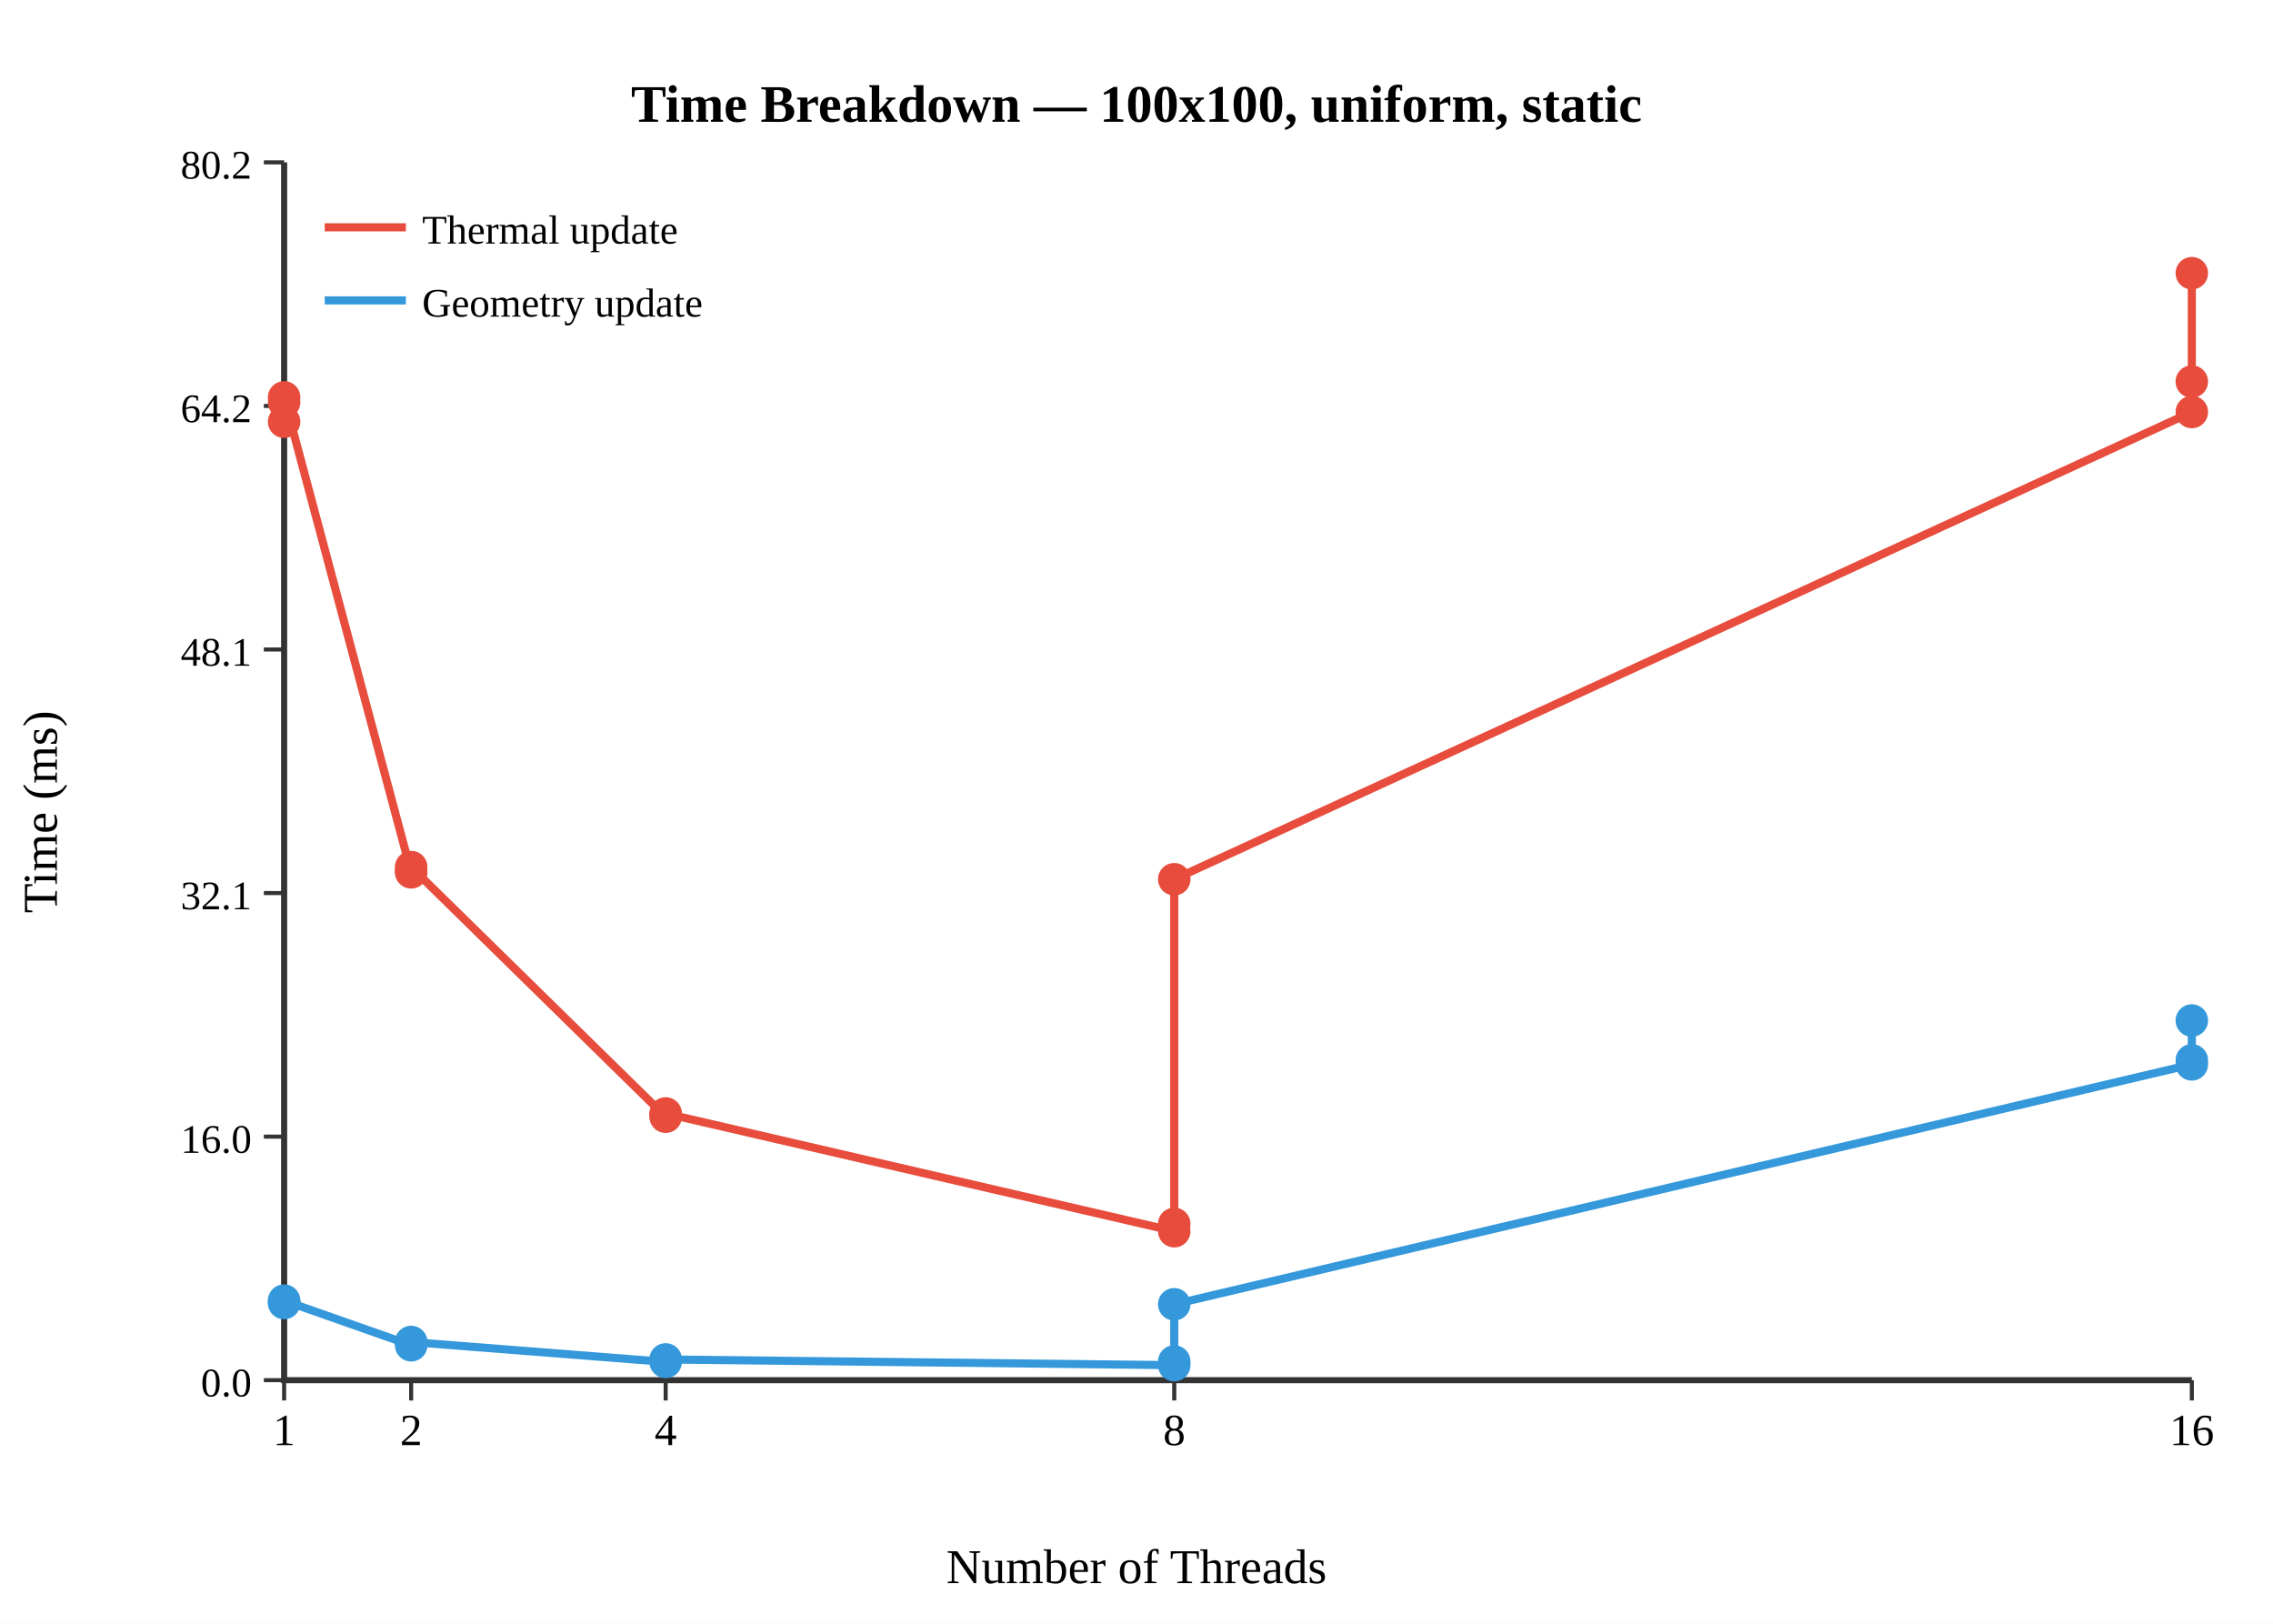
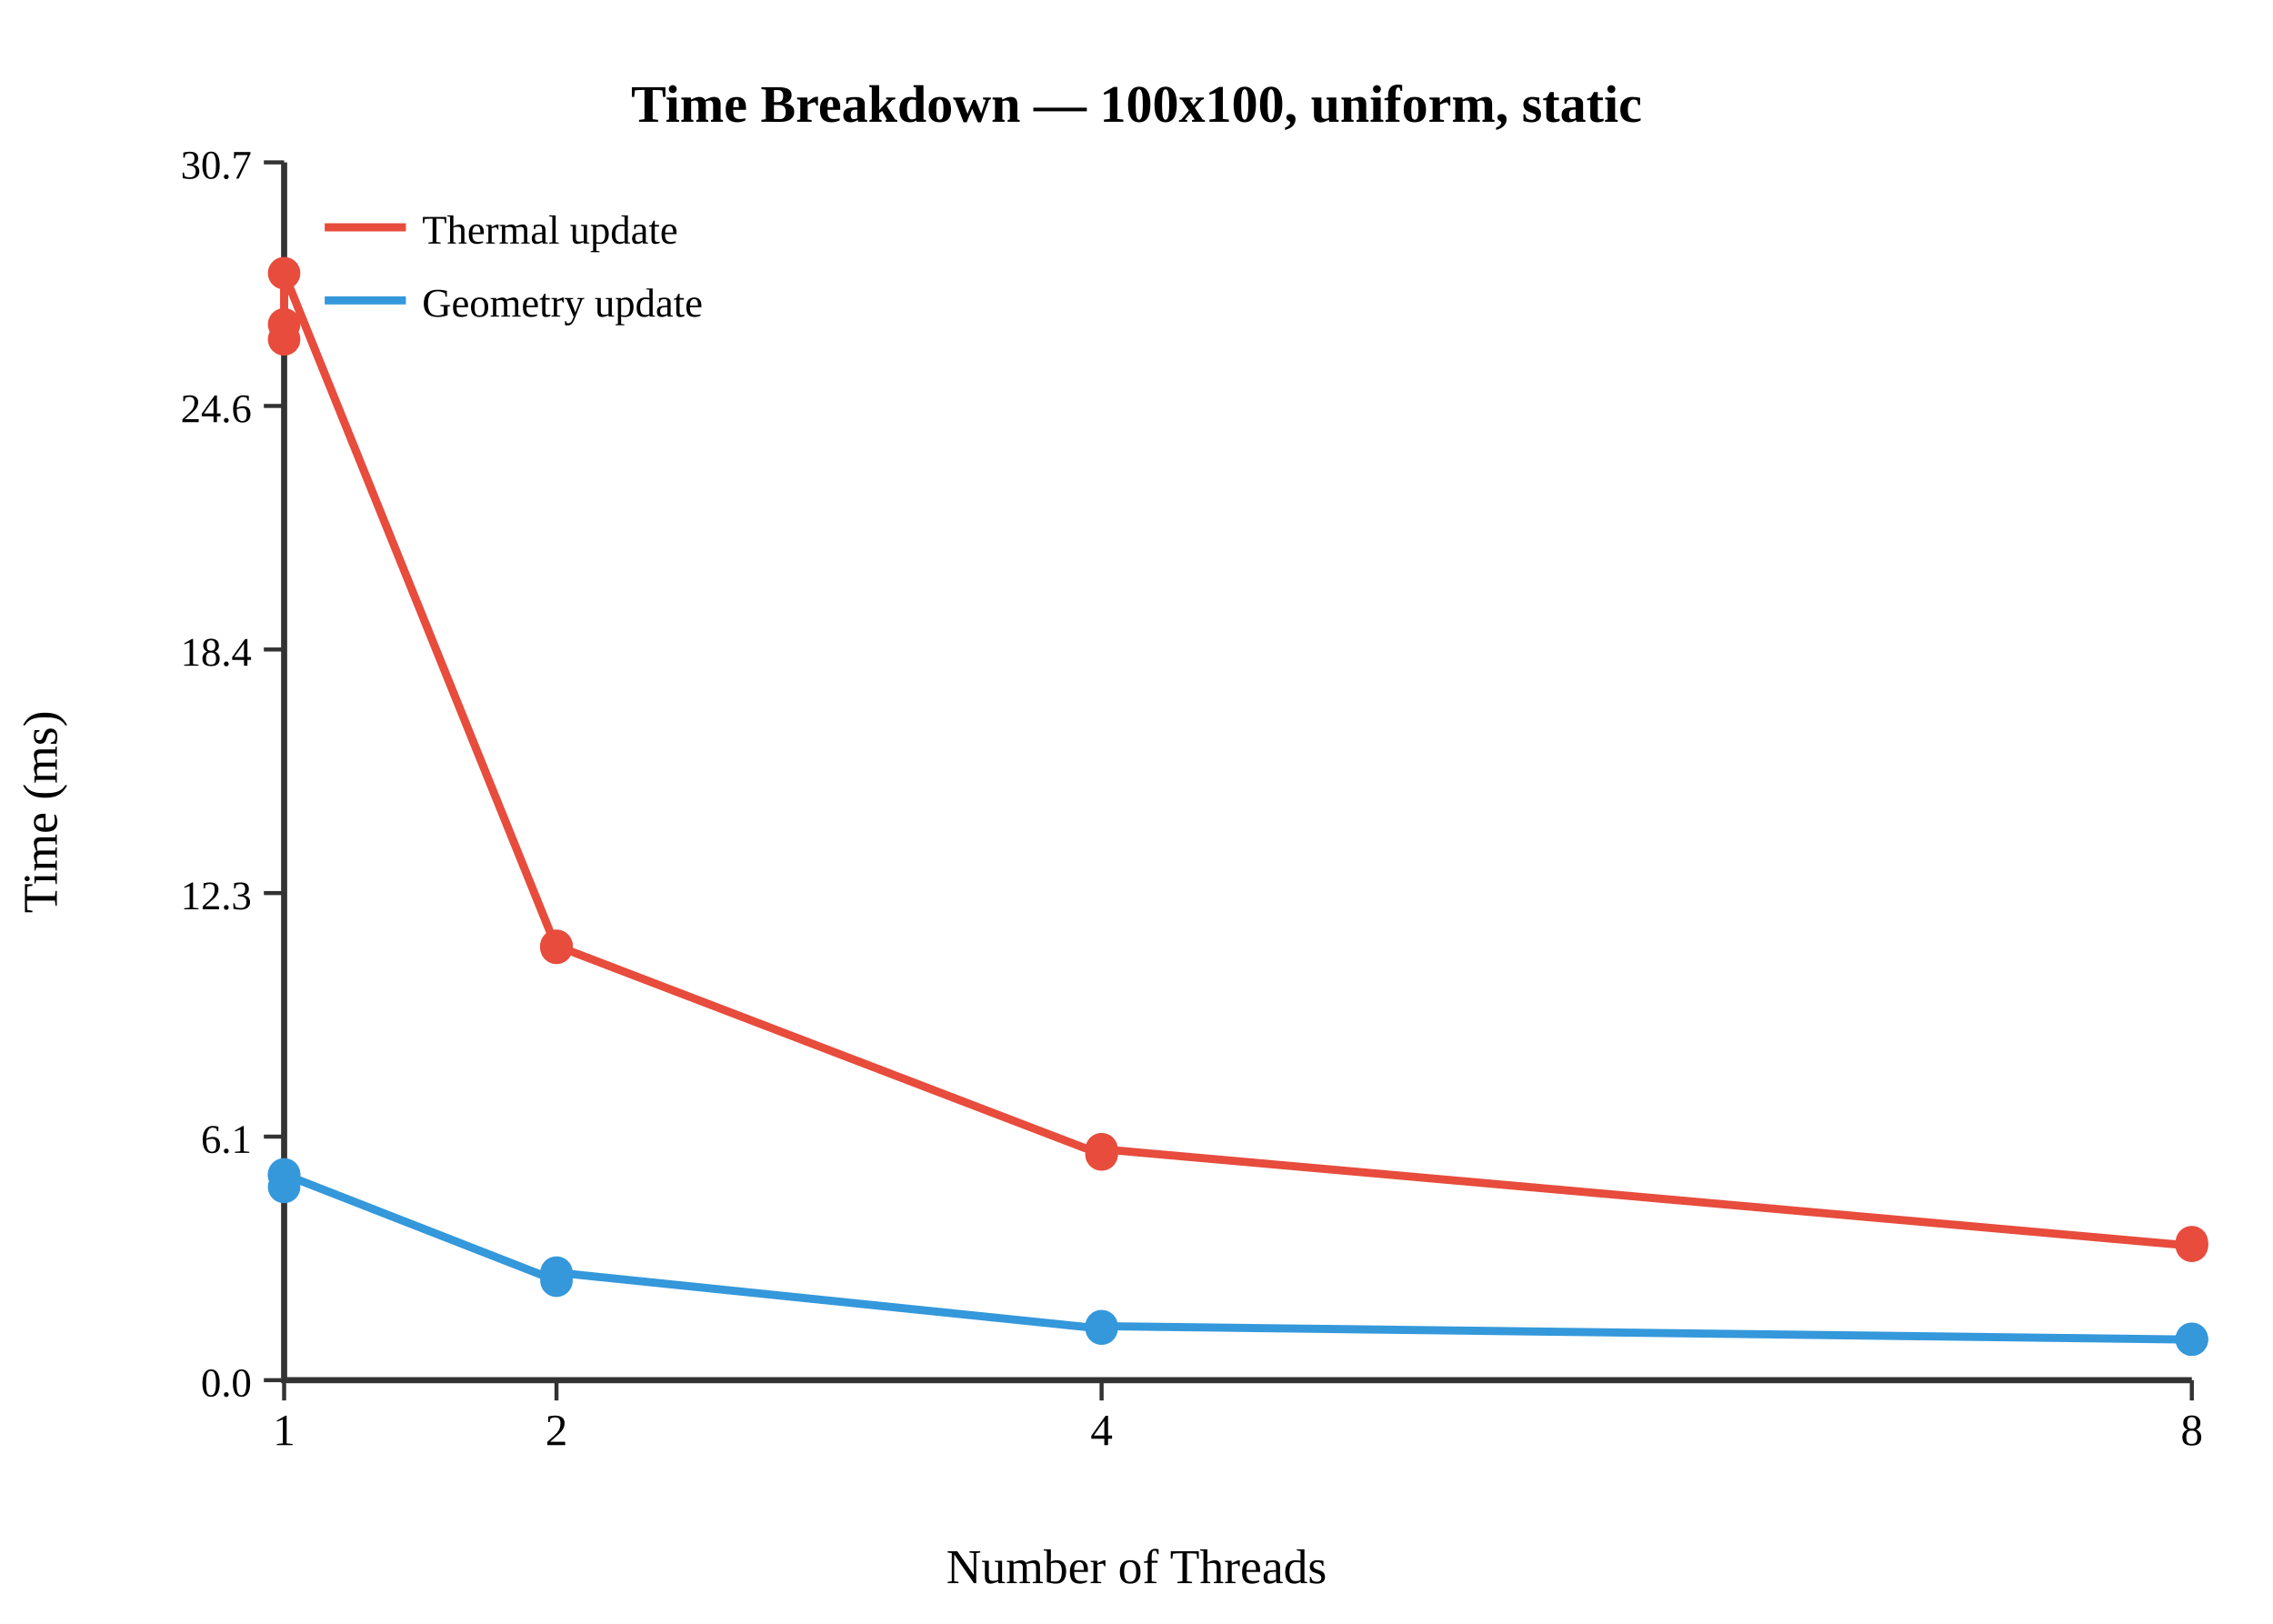
<svg xmlns="http://www.w3.org/2000/svg" viewBox="0 0 560 400">
  <rect width="560" height="400" fill="white" />
  <text x="280" y="30" text-anchor="middle" font-size="13" font-weight="bold">Time Breakdown — 100x100, uniform, static</text>
  <path d="M70.0,40.0 L70.0,340.0 L540.0,340.0" stroke="#333" fill="none" stroke-width="1.5" />
  <line x1="70.0" y1="340.0" x2="70.0" y2="345.0" stroke="#333" />
  <text x="70.0" y="356.0" text-anchor="middle" font-size="11">1</text>
-   <line x1="101.3" y1="340.0" x2="101.3" y2="345.0" stroke="#333" />
-   <text x="101.3" y="356.0" text-anchor="middle" font-size="11">2</text>
-   <line x1="164.0" y1="340.0" x2="164.0" y2="345.0" stroke="#333" />
-   <text x="164.0" y="356.0" text-anchor="middle" font-size="11">4</text>
-   <line x1="289.3" y1="340.0" x2="289.3" y2="345.0" stroke="#333" />
-   <text x="289.3" y="356.0" text-anchor="middle" font-size="11">8</text>
+   <line x1="137.1" y1="340.0" x2="137.1" y2="345.0" stroke="#333" />
+   <text x="137.1" y="356.0" text-anchor="middle" font-size="11">2</text>
+   <line x1="271.4" y1="340.0" x2="271.4" y2="345.0" stroke="#333" />
+   <text x="271.4" y="356.0" text-anchor="middle" font-size="11">4</text>
  <line x1="540.0" y1="340.0" x2="540.0" y2="345.0" stroke="#333" />
-   <text x="540.0" y="356.0" text-anchor="middle" font-size="11">16</text>
+   <text x="540.0" y="356.0" text-anchor="middle" font-size="11">8</text>
  <line x1="70.0" y1="340.0" x2="65.0" y2="340.0" stroke="#333" />
  <text x="62.0" y="344.0" text-anchor="end" font-size="10">0.0</text>
  <line x1="70.0" y1="280.0" x2="65.0" y2="280.0" stroke="#333" />
-   <text x="62.0" y="284.0" text-anchor="end" font-size="10">16.0</text>
+   <text x="62.0" y="284.0" text-anchor="end" font-size="10">6.1</text>
  <line x1="70.0" y1="220.0" x2="65.0" y2="220.0" stroke="#333" />
-   <text x="62.0" y="224.0" text-anchor="end" font-size="10">32.1</text>
+   <text x="62.0" y="224.0" text-anchor="end" font-size="10">12.3</text>
  <line x1="70.0" y1="160.0" x2="65.0" y2="160.0" stroke="#333" />
-   <text x="62.0" y="164.0" text-anchor="end" font-size="10">48.1</text>
+   <text x="62.0" y="164.0" text-anchor="end" font-size="10">18.4</text>
  <line x1="70.0" y1="100.0" x2="65.0" y2="100.0" stroke="#333" />
-   <text x="62.0" y="104.0" text-anchor="end" font-size="10">64.2</text>
+   <text x="62.0" y="104.0" text-anchor="end" font-size="10">24.6</text>
  <line x1="70.0" y1="40.0" x2="65.0" y2="40.0" stroke="#333" />
-   <text x="62.0" y="44.0" text-anchor="end" font-size="10">80.2</text>
-   <path d="M70.0,103.9 L70.0,99.1 L70.0,97.9 L101.3,214.9 L101.3,214.6 L101.3,213.6 L164.0,275.1 L164.0,274.6 L164.0,274.3 L289.3,303.3 L289.3,301.5 L289.3,216.6 L540.0,101.5 L540.0,94.0 L540.0,67.3" stroke="#e74c3c" fill="none" stroke-width="2" />
-   <circle cx="70.0" cy="103.9" r="4" fill="#e74c3c" />
-   <circle cx="70.0" cy="99.1" r="4" fill="#e74c3c" />
-   <circle cx="70.0" cy="97.9" r="4" fill="#e74c3c" />
-   <circle cx="101.3" cy="214.9" r="4" fill="#e74c3c" />
-   <circle cx="101.3" cy="214.6" r="4" fill="#e74c3c" />
-   <circle cx="101.3" cy="213.6" r="4" fill="#e74c3c" />
-   <circle cx="164.0" cy="275.1" r="4" fill="#e74c3c" />
-   <circle cx="164.0" cy="274.6" r="4" fill="#e74c3c" />
-   <circle cx="164.0" cy="274.3" r="4" fill="#e74c3c" />
-   <circle cx="289.3" cy="303.3" r="4" fill="#e74c3c" />
-   <circle cx="289.3" cy="301.5" r="4" fill="#e74c3c" />
-   <circle cx="289.3" cy="216.6" r="4" fill="#e74c3c" />
-   <circle cx="540.0" cy="101.5" r="4" fill="#e74c3c" />
-   <circle cx="540.0" cy="94.0" r="4" fill="#e74c3c" />
-   <circle cx="540.0" cy="67.3" r="4" fill="#e74c3c" />
-   <path d="M70.0,321.0 L70.0,320.7 L70.0,320.4 L101.3,331.4 L101.3,330.7 L101.3,330.6 L164.0,335.5 L164.0,335.0 L164.0,334.9 L289.3,336.3 L289.3,335.4 L289.3,321.3 L540.0,262.2 L540.0,261.2 L540.0,251.4" stroke="#3498db" fill="none" stroke-width="2" />
-   <circle cx="70.0" cy="321.0" r="4" fill="#3498db" />
-   <circle cx="70.0" cy="320.7" r="4" fill="#3498db" />
-   <circle cx="70.0" cy="320.4" r="4" fill="#3498db" />
-   <circle cx="101.3" cy="331.4" r="4" fill="#3498db" />
-   <circle cx="101.3" cy="330.7" r="4" fill="#3498db" />
-   <circle cx="101.3" cy="330.6" r="4" fill="#3498db" />
-   <circle cx="164.0" cy="335.5" r="4" fill="#3498db" />
-   <circle cx="164.0" cy="335.0" r="4" fill="#3498db" />
-   <circle cx="164.0" cy="334.9" r="4" fill="#3498db" />
-   <circle cx="289.3" cy="336.3" r="4" fill="#3498db" />
-   <circle cx="289.3" cy="335.4" r="4" fill="#3498db" />
-   <circle cx="289.3" cy="321.3" r="4" fill="#3498db" />
-   <circle cx="540.0" cy="262.2" r="4" fill="#3498db" />
-   <circle cx="540.0" cy="261.2" r="4" fill="#3498db" />
-   <circle cx="540.0" cy="251.4" r="4" fill="#3498db" />
+   <text x="62.0" y="44.0" text-anchor="end" font-size="10">30.7</text>
+   <path d="M70.0,83.6 L70.0,79.9 L70.0,67.3 L137.1,233.5 L137.1,233.1 L137.1,233.0 L271.4,284.4 L271.4,284.3 L271.4,283.1 L540.0,306.9 L540.0,306.6 L540.0,306.0" stroke="#e74c3c" fill="none" stroke-width="2" />
+   <circle cx="70.0" cy="83.6" r="4" fill="#e74c3c" />
+   <circle cx="70.0" cy="79.9" r="4" fill="#e74c3c" />
+   <circle cx="70.0" cy="67.3" r="4" fill="#e74c3c" />
+   <circle cx="137.1" cy="233.5" r="4" fill="#e74c3c" />
+   <circle cx="137.1" cy="233.1" r="4" fill="#e74c3c" />
+   <circle cx="137.1" cy="233.0" r="4" fill="#e74c3c" />
+   <circle cx="271.4" cy="284.4" r="4" fill="#e74c3c" />
+   <circle cx="271.4" cy="284.3" r="4" fill="#e74c3c" />
+   <circle cx="271.4" cy="283.1" r="4" fill="#e74c3c" />
+   <circle cx="540.0" cy="306.9" r="4" fill="#e74c3c" />
+   <circle cx="540.0" cy="306.6" r="4" fill="#e74c3c" />
+   <circle cx="540.0" cy="306.0" r="4" fill="#e74c3c" />
+   <path d="M70.0,292.4 L70.0,289.5 L70.0,289.3 L137.1,315.5 L137.1,314.2 L137.1,313.5 L271.4,327.3 L271.4,326.8 L271.4,326.7 L540.0,330.0 L540.0,330.0 L540.0,329.8" stroke="#3498db" fill="none" stroke-width="2" />
+   <circle cx="70.0" cy="292.4" r="4" fill="#3498db" />
+   <circle cx="70.0" cy="289.5" r="4" fill="#3498db" />
+   <circle cx="70.0" cy="289.3" r="4" fill="#3498db" />
+   <circle cx="137.1" cy="315.5" r="4" fill="#3498db" />
+   <circle cx="137.1" cy="314.2" r="4" fill="#3498db" />
+   <circle cx="137.1" cy="313.5" r="4" fill="#3498db" />
+   <circle cx="271.4" cy="327.3" r="4" fill="#3498db" />
+   <circle cx="271.4" cy="326.8" r="4" fill="#3498db" />
+   <circle cx="271.4" cy="326.7" r="4" fill="#3498db" />
+   <circle cx="540.0" cy="330.0" r="4" fill="#3498db" />
+   <circle cx="540.0" cy="330.0" r="4" fill="#3498db" />
+   <circle cx="540.0" cy="329.8" r="4" fill="#3498db" />
  <g transform="translate(80,50)">
    <line x1="0" y1="6" x2="20" y2="6" stroke="#e74c3c" stroke-width="2" />
    <text x="24" y="10" font-size="10">Thermal update</text>
  </g>
  <g transform="translate(80,68)">
    <line x1="0" y1="6" x2="20" y2="6" stroke="#3498db" stroke-width="2" />
    <text x="24" y="10" font-size="10">Geometry update</text>
  </g>
  <text x="280" y="390" text-anchor="middle" font-size="12">Number of Threads</text>
  <text x="14" y="200" text-anchor="middle" font-size="12" transform="rotate(-90 14 200)">Time (ms)</text>
</svg>
